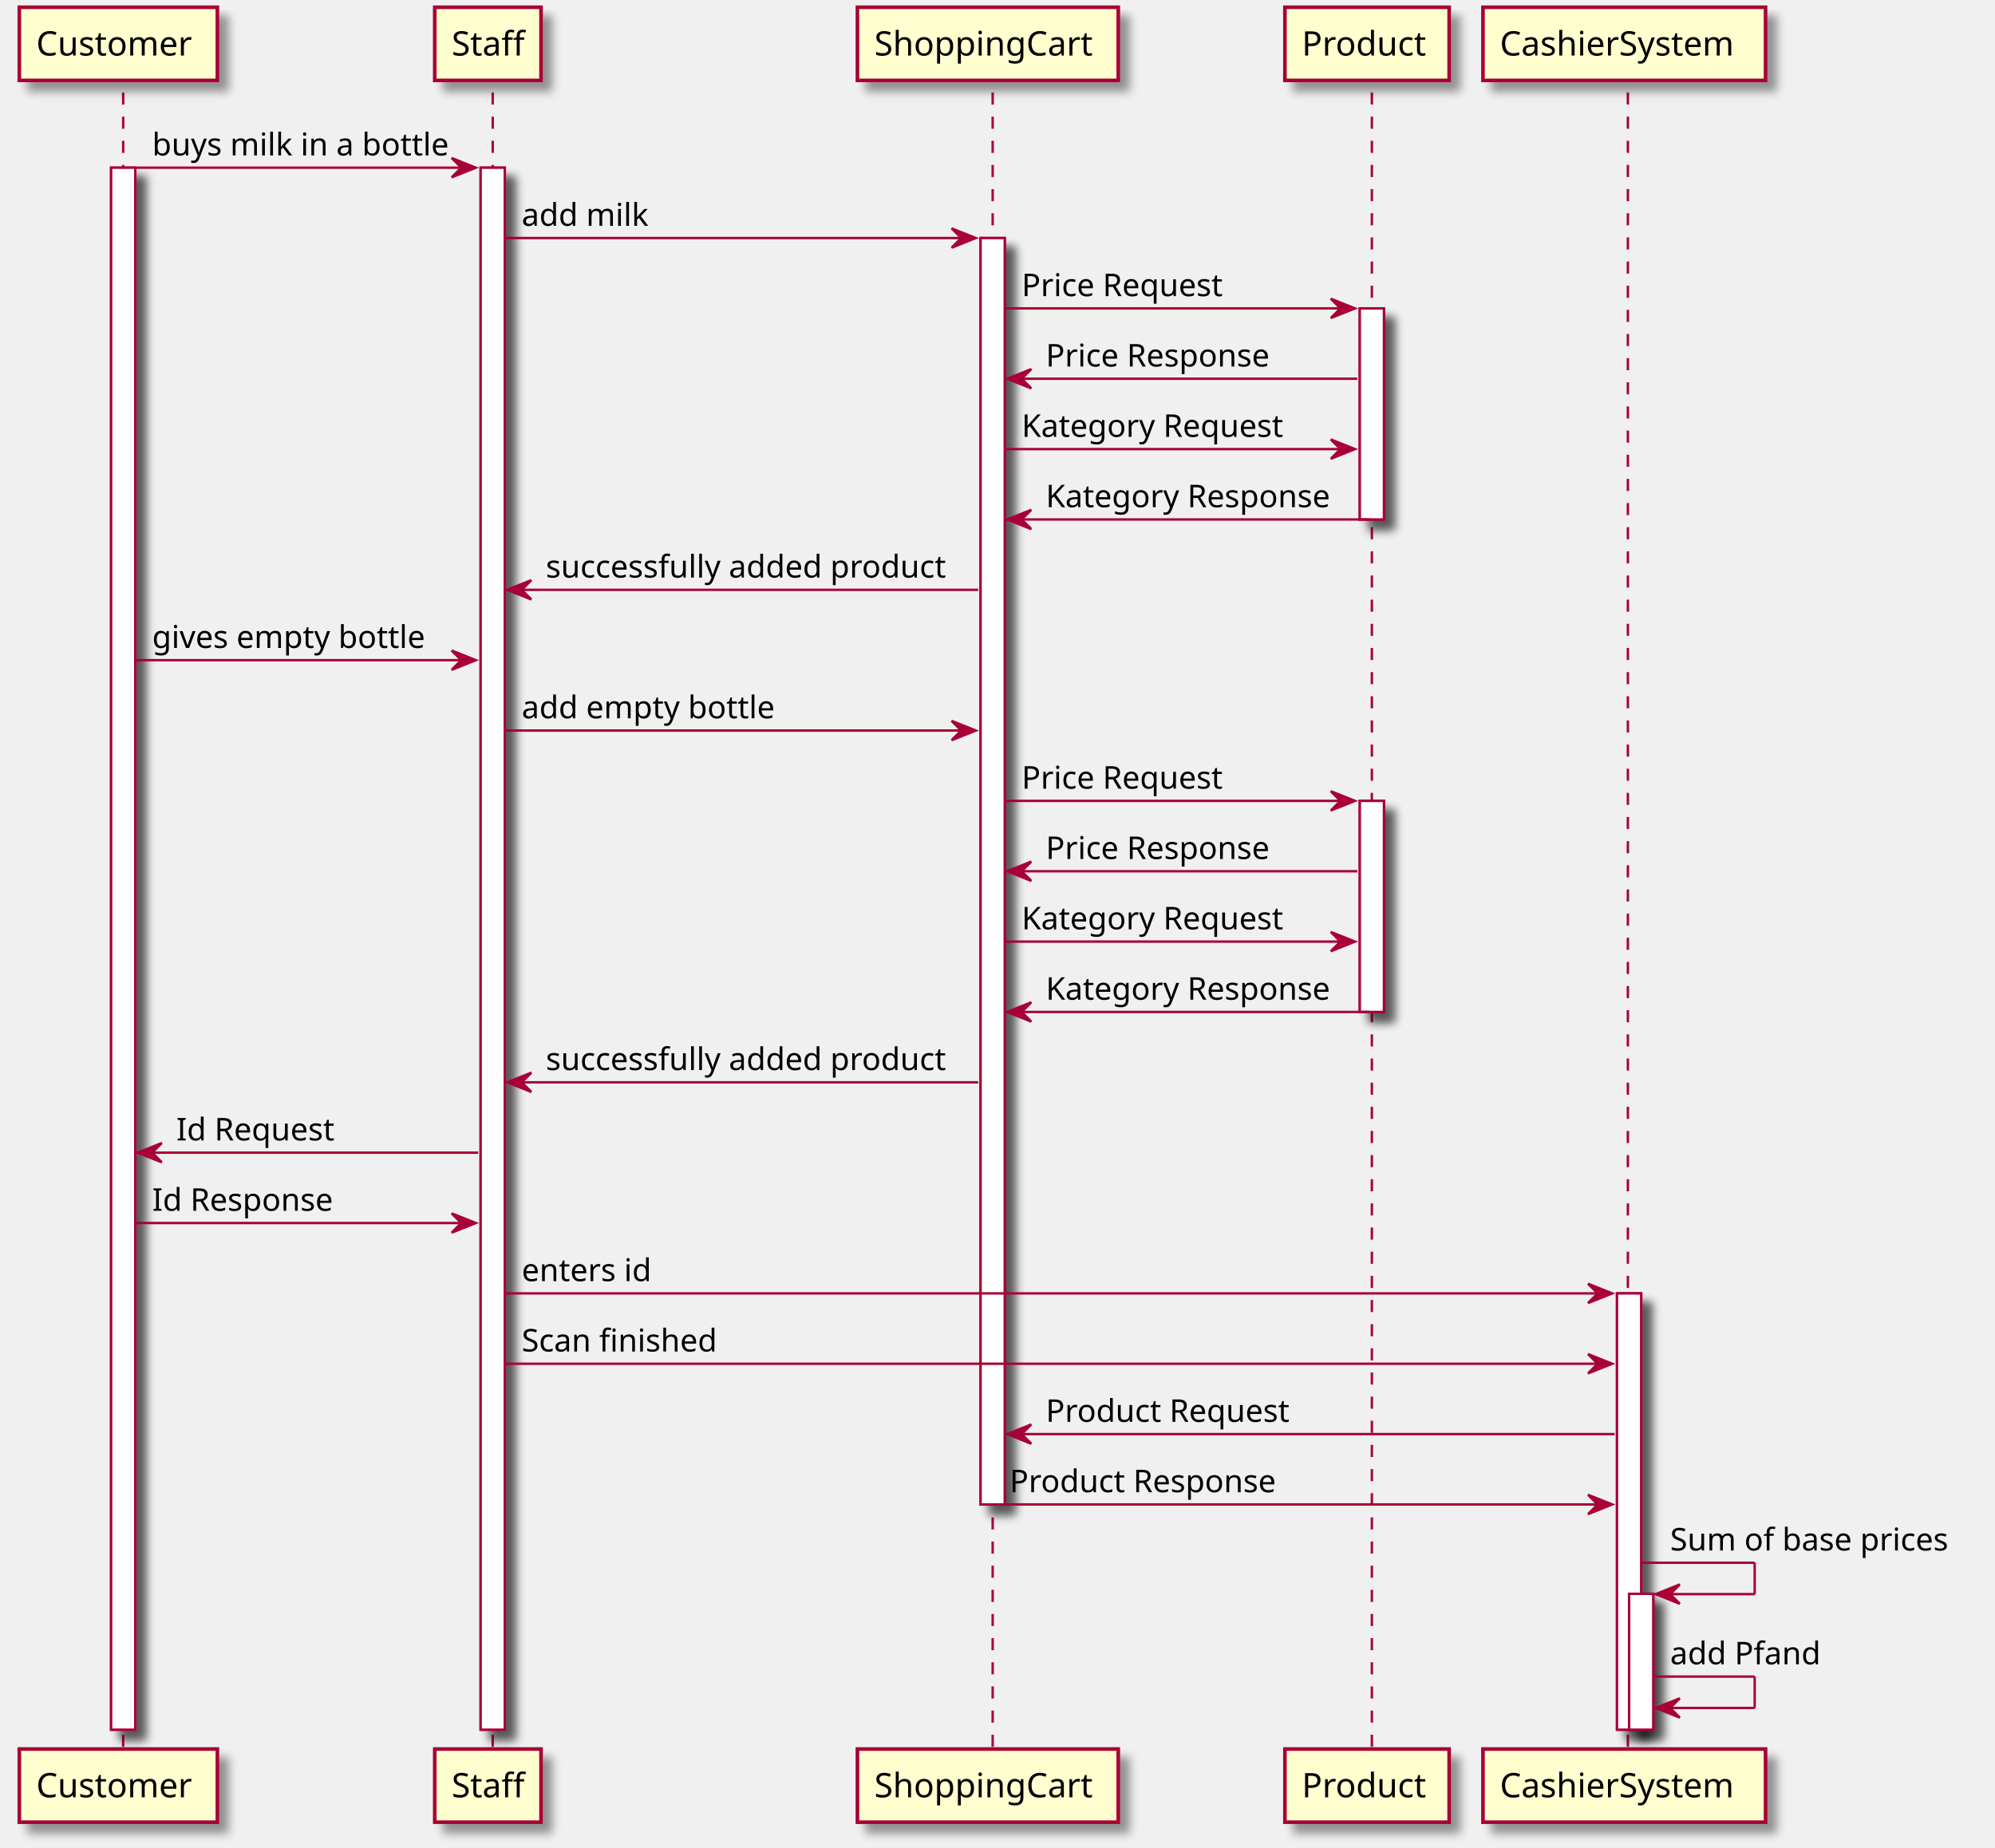
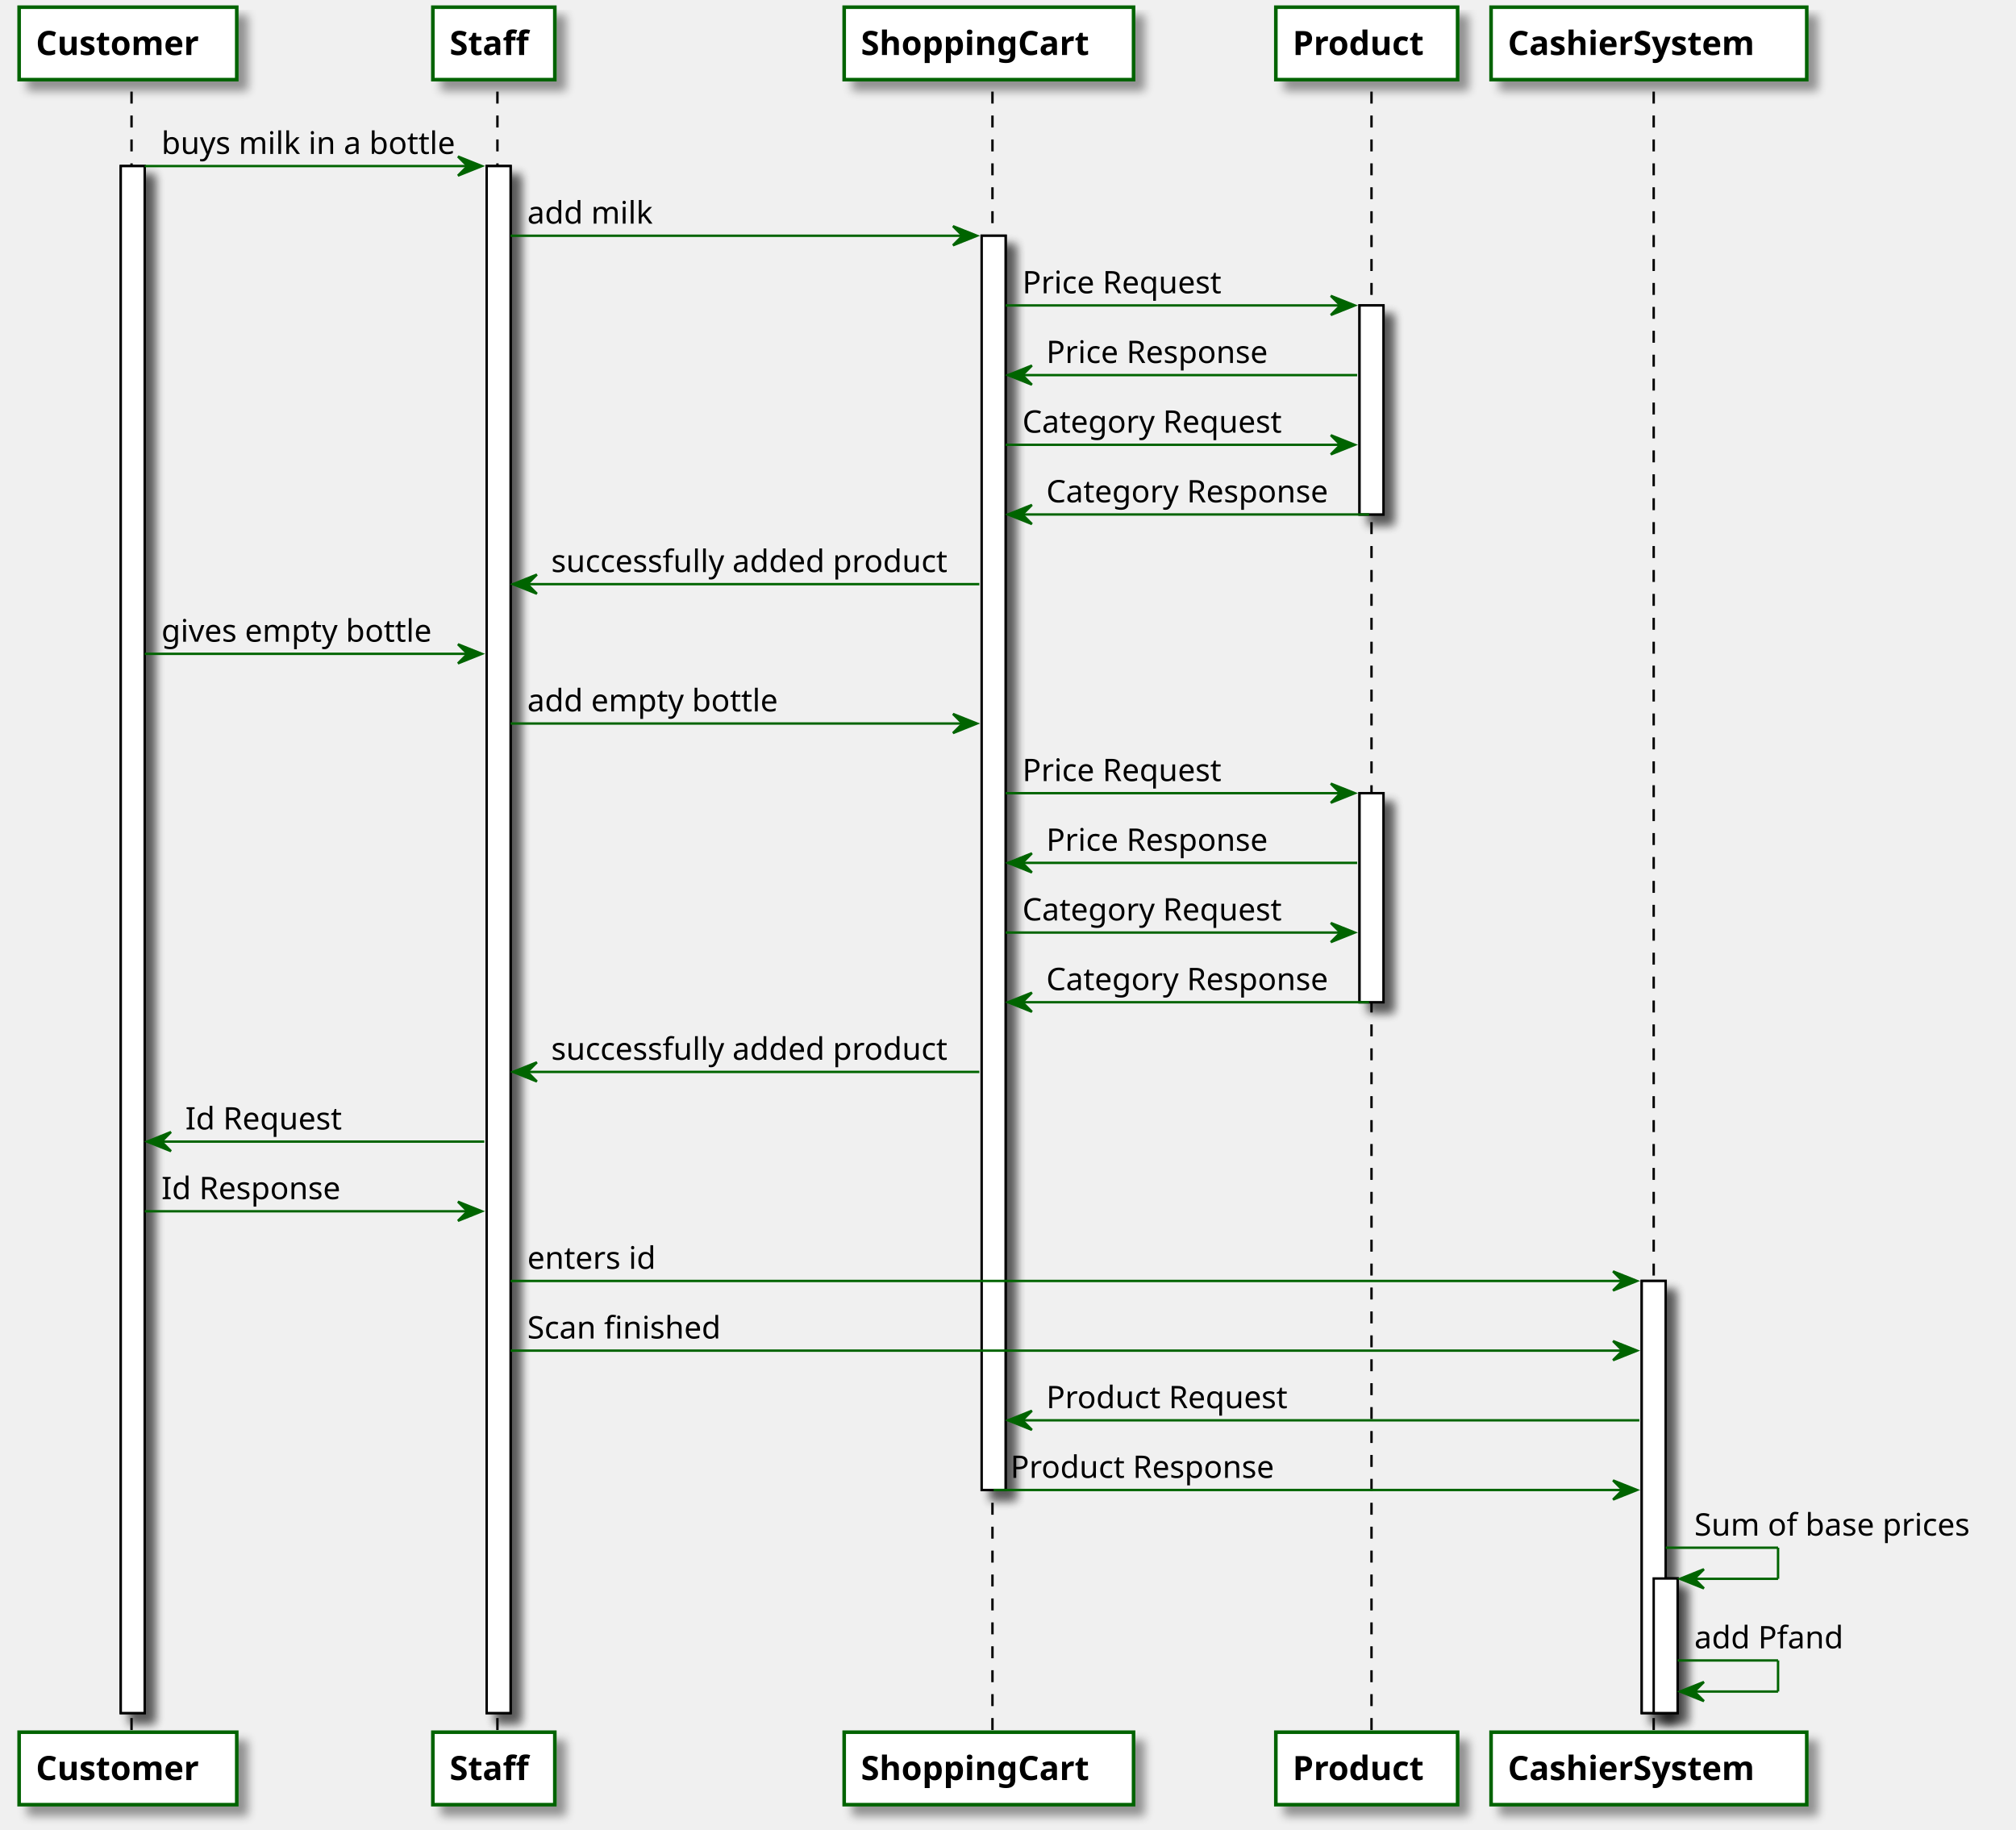
- <svg xmlns="http://www.w3.org/2000/svg" contentScriptType="application/ecmascript" contentStyleType="text/css" height="765px" preserveAspectRatio="none" style="width:826px;height:765px;" version="1.1" viewBox="0 0 826 765" width="826px" zoomAndPan="magnify">
+ <svg xmlns="http://www.w3.org/2000/svg" contentScriptType="application/ecmascript" contentStyleType="text/css" height="765px" preserveAspectRatio="none" style="width:843px;height:765px;" version="1.1" viewBox="0 0 843 765" width="843px" zoomAndPan="magnify">
  <defs>
-     <filter height="300%" id="f18unn4ul363xa" width="300%" x="-1" y="-1">
+     <filter height="300%" id="f148sjga8e559p" width="300%" x="-1" y="-1">
      <feGaussianBlur result="blurOut" stdDeviation="2.0" />
      <feColorMatrix in="blurOut" result="blurOut2" type="matrix" values="0 0 0 0 0 0 0 0 0 0 0 0 0 0 0 0 0 0 .4 0" />
      <feOffset dx="4.0" dy="4.0" in="blurOut2" result="blurOut3" />
      <feBlend in="SourceGraphic" in2="blurOut3" mode="normal" />
    </filter>
  </defs>
  <g>
-     <rect fill="#FFFFFF" filter="url(#f18unn4ul363xa)" height="646.789" style="stroke: #A80036; stroke-width: 1.0;" width="10" x="46" y="69.43" />
-     <rect fill="#FFFFFF" filter="url(#f18unn4ul363xa)" height="646.789" style="stroke: #A80036; stroke-width: 1.0;" width="10" x="199" y="69.43" />
-     <rect fill="#FFFFFF" filter="url(#f18unn4ul363xa)" height="524.391" style="stroke: #A80036; stroke-width: 1.0;" width="10" x="406" y="98.562" />
-     <rect fill="#FFFFFF" filter="url(#f18unn4ul363xa)" height="87.398" style="stroke: #A80036; stroke-width: 1.0;" width="10" x="563" y="127.695" />
-     <rect fill="#FFFFFF" filter="url(#f18unn4ul363xa)" height="87.398" style="stroke: #A80036; stroke-width: 1.0;" width="10" x="563" y="331.625" />
-     <rect fill="#FFFFFF" filter="url(#f18unn4ul363xa)" height="180.664" style="stroke: #A80036; stroke-width: 1.0;" width="10" x="669.5" y="535.555" />
-     <rect fill="#FFFFFF" filter="url(#f18unn4ul363xa)" height="56.266" style="stroke: #A80036; stroke-width: 1.0;" width="10" x="674.5" y="659.953" />
-     <line style="stroke: #A80036; stroke-width: 1.0; stroke-dasharray: 5.0,5.0;" x1="51" x2="51" y1="38.297" y2="725.219" />
-     <line style="stroke: #A80036; stroke-width: 1.0; stroke-dasharray: 5.0,5.0;" x1="204" x2="204" y1="38.297" y2="725.219" />
-     <line style="stroke: #A80036; stroke-width: 1.0; stroke-dasharray: 5.0,5.0;" x1="411" x2="411" y1="38.297" y2="725.219" />
-     <line style="stroke: #A80036; stroke-width: 1.0; stroke-dasharray: 5.0,5.0;" x1="568" x2="568" y1="38.297" y2="725.219" />
-     <line style="stroke: #A80036; stroke-width: 1.0; stroke-dasharray: 5.0,5.0;" x1="674" x2="674" y1="38.297" y2="725.219" />
-     <rect fill="#FEFECE" filter="url(#f18unn4ul363xa)" height="30.297" style="stroke: #A80036; stroke-width: 1.5;" width="82" x="8" y="3" />
-     <text fill="#000000" font-family="sans-serif" font-size="14" lengthAdjust="spacingAndGlyphs" textLength="68" x="15" y="22.995">Customer</text>
-     <rect fill="#FEFECE" filter="url(#f18unn4ul363xa)" height="30.297" style="stroke: #A80036; stroke-width: 1.5;" width="82" x="8" y="724.219" />
-     <text fill="#000000" font-family="sans-serif" font-size="14" lengthAdjust="spacingAndGlyphs" textLength="68" x="15" y="744.214">Customer</text>
-     <rect fill="#FEFECE" filter="url(#f18unn4ul363xa)" height="30.297" style="stroke: #A80036; stroke-width: 1.5;" width="44" x="180" y="3" />
-     <text fill="#000000" font-family="sans-serif" font-size="14" lengthAdjust="spacingAndGlyphs" textLength="30" x="187" y="22.995">Staff</text>
-     <rect fill="#FEFECE" filter="url(#f18unn4ul363xa)" height="30.297" style="stroke: #A80036; stroke-width: 1.5;" width="44" x="180" y="724.219" />
-     <text fill="#000000" font-family="sans-serif" font-size="14" lengthAdjust="spacingAndGlyphs" textLength="30" x="187" y="744.214">Staff</text>
-     <rect fill="#FEFECE" filter="url(#f18unn4ul363xa)" height="30.297" style="stroke: #A80036; stroke-width: 1.5;" width="108" x="355" y="3" />
-     <text fill="#000000" font-family="sans-serif" font-size="14" lengthAdjust="spacingAndGlyphs" textLength="94" x="362" y="22.995">ShoppingCart</text>
-     <rect fill="#FEFECE" filter="url(#f18unn4ul363xa)" height="30.297" style="stroke: #A80036; stroke-width: 1.5;" width="108" x="355" y="724.219" />
-     <text fill="#000000" font-family="sans-serif" font-size="14" lengthAdjust="spacingAndGlyphs" textLength="94" x="362" y="744.214">ShoppingCart</text>
-     <rect fill="#FEFECE" filter="url(#f18unn4ul363xa)" height="30.297" style="stroke: #A80036; stroke-width: 1.5;" width="68" x="532" y="3" />
-     <text fill="#000000" font-family="sans-serif" font-size="14" lengthAdjust="spacingAndGlyphs" textLength="54" x="539" y="22.995">Product</text>
-     <rect fill="#FEFECE" filter="url(#f18unn4ul363xa)" height="30.297" style="stroke: #A80036; stroke-width: 1.5;" width="68" x="532" y="724.219" />
-     <text fill="#000000" font-family="sans-serif" font-size="14" lengthAdjust="spacingAndGlyphs" textLength="54" x="539" y="744.214">Product</text>
-     <rect fill="#FEFECE" filter="url(#f18unn4ul363xa)" height="30.297" style="stroke: #A80036; stroke-width: 1.5;" width="117" x="614" y="3" />
-     <text fill="#000000" font-family="sans-serif" font-size="14" lengthAdjust="spacingAndGlyphs" textLength="103" x="621" y="22.995">CashierSystem</text>
-     <rect fill="#FEFECE" filter="url(#f18unn4ul363xa)" height="30.297" style="stroke: #A80036; stroke-width: 1.5;" width="117" x="614" y="724.219" />
-     <text fill="#000000" font-family="sans-serif" font-size="14" lengthAdjust="spacingAndGlyphs" textLength="103" x="621" y="744.214">CashierSystem</text>
-     <rect fill="#FFFFFF" filter="url(#f18unn4ul363xa)" height="646.789" style="stroke: #A80036; stroke-width: 1.0;" width="10" x="46" y="69.43" />
-     <rect fill="#FFFFFF" filter="url(#f18unn4ul363xa)" height="646.789" style="stroke: #A80036; stroke-width: 1.0;" width="10" x="199" y="69.43" />
-     <rect fill="#FFFFFF" filter="url(#f18unn4ul363xa)" height="524.391" style="stroke: #A80036; stroke-width: 1.0;" width="10" x="406" y="98.562" />
-     <rect fill="#FFFFFF" filter="url(#f18unn4ul363xa)" height="87.398" style="stroke: #A80036; stroke-width: 1.0;" width="10" x="563" y="127.695" />
-     <rect fill="#FFFFFF" filter="url(#f18unn4ul363xa)" height="87.398" style="stroke: #A80036; stroke-width: 1.0;" width="10" x="563" y="331.625" />
-     <rect fill="#FFFFFF" filter="url(#f18unn4ul363xa)" height="180.664" style="stroke: #A80036; stroke-width: 1.0;" width="10" x="669.5" y="535.555" />
-     <rect fill="#FFFFFF" filter="url(#f18unn4ul363xa)" height="56.266" style="stroke: #A80036; stroke-width: 1.0;" width="10" x="674.5" y="659.953" />
-     <polygon fill="#A80036" points="187,65.43,197,69.43,187,73.43,191,69.43" style="stroke: #A80036; stroke-width: 1.0;" />
-     <line style="stroke: #A80036; stroke-width: 1.0;" x1="56" x2="193" y1="69.43" y2="69.43" />
-     <text fill="#000000" font-family="sans-serif" font-size="13" lengthAdjust="spacingAndGlyphs" textLength="128" x="63" y="64.364">buys milk in a bottle</text>
-     <polygon fill="#A80036" points="394,94.562,404,98.562,394,102.562,398,98.562" style="stroke: #A80036; stroke-width: 1.0;" />
-     <line style="stroke: #A80036; stroke-width: 1.0;" x1="209" x2="400" y1="98.562" y2="98.562" />
-     <text fill="#000000" font-family="sans-serif" font-size="13" lengthAdjust="spacingAndGlyphs" textLength="54" x="216" y="93.497">add milk</text>
-     <polygon fill="#A80036" points="551,123.695,561,127.695,551,131.695,555,127.695" style="stroke: #A80036; stroke-width: 1.0;" />
-     <line style="stroke: #A80036; stroke-width: 1.0;" x1="416" x2="557" y1="127.695" y2="127.695" />
-     <text fill="#000000" font-family="sans-serif" font-size="13" lengthAdjust="spacingAndGlyphs" textLength="87" x="423" y="122.629">Price Request</text>
-     <polygon fill="#A80036" points="427,152.828,417,156.828,427,160.828,423,156.828" style="stroke: #A80036; stroke-width: 1.0;" />
-     <line style="stroke: #A80036; stroke-width: 1.0;" x1="421" x2="562" y1="156.828" y2="156.828" />
-     <text fill="#000000" font-family="sans-serif" font-size="13" lengthAdjust="spacingAndGlyphs" textLength="97" x="433" y="151.762">Price Response</text>
-     <polygon fill="#A80036" points="551,181.961,561,185.961,551,189.961,555,185.961" style="stroke: #A80036; stroke-width: 1.0;" />
-     <line style="stroke: #A80036; stroke-width: 1.0;" x1="416" x2="557" y1="185.961" y2="185.961" />
-     <text fill="#000000" font-family="sans-serif" font-size="13" lengthAdjust="spacingAndGlyphs" textLength="113" x="423" y="180.895">Kategory Request</text>
-     <polygon fill="#A80036" points="427,211.094,417,215.094,427,219.094,423,215.094" style="stroke: #A80036; stroke-width: 1.0;" />
-     <line style="stroke: #A80036; stroke-width: 1.0;" x1="421" x2="567" y1="215.094" y2="215.094" />
-     <text fill="#000000" font-family="sans-serif" font-size="13" lengthAdjust="spacingAndGlyphs" textLength="123" x="433" y="210.028">Kategory Response</text>
-     <polygon fill="#A80036" points="220,240.227,210,244.227,220,248.227,216,244.227" style="stroke: #A80036; stroke-width: 1.0;" />
-     <line style="stroke: #A80036; stroke-width: 1.0;" x1="214" x2="405" y1="244.227" y2="244.227" />
-     <text fill="#000000" font-family="sans-serif" font-size="13" lengthAdjust="spacingAndGlyphs" textLength="173" x="226" y="239.161">successfully added product</text>
-     <polygon fill="#A80036" points="187,269.359,197,273.359,187,277.359,191,273.359" style="stroke: #A80036; stroke-width: 1.0;" />
-     <line style="stroke: #A80036; stroke-width: 1.0;" x1="56" x2="193" y1="273.359" y2="273.359" />
-     <text fill="#000000" font-family="sans-serif" font-size="13" lengthAdjust="spacingAndGlyphs" textLength="119" x="63" y="268.293">gives empty bottle</text>
-     <polygon fill="#A80036" points="394,298.492,404,302.492,394,306.492,398,302.492" style="stroke: #A80036; stroke-width: 1.0;" />
-     <line style="stroke: #A80036; stroke-width: 1.0;" x1="209" x2="400" y1="302.492" y2="302.492" />
-     <text fill="#000000" font-family="sans-serif" font-size="13" lengthAdjust="spacingAndGlyphs" textLength="110" x="216" y="297.426">add empty bottle</text>
-     <polygon fill="#A80036" points="551,327.625,561,331.625,551,335.625,555,331.625" style="stroke: #A80036; stroke-width: 1.0;" />
-     <line style="stroke: #A80036; stroke-width: 1.0;" x1="416" x2="557" y1="331.625" y2="331.625" />
-     <text fill="#000000" font-family="sans-serif" font-size="13" lengthAdjust="spacingAndGlyphs" textLength="87" x="423" y="326.559">Price Request</text>
-     <polygon fill="#A80036" points="427,356.758,417,360.758,427,364.758,423,360.758" style="stroke: #A80036; stroke-width: 1.0;" />
-     <line style="stroke: #A80036; stroke-width: 1.0;" x1="421" x2="562" y1="360.758" y2="360.758" />
-     <text fill="#000000" font-family="sans-serif" font-size="13" lengthAdjust="spacingAndGlyphs" textLength="97" x="433" y="355.692">Price Response</text>
-     <polygon fill="#A80036" points="551,385.891,561,389.891,551,393.891,555,389.891" style="stroke: #A80036; stroke-width: 1.0;" />
-     <line style="stroke: #A80036; stroke-width: 1.0;" x1="416" x2="557" y1="389.891" y2="389.891" />
-     <text fill="#000000" font-family="sans-serif" font-size="13" lengthAdjust="spacingAndGlyphs" textLength="113" x="423" y="384.825">Kategory Request</text>
-     <polygon fill="#A80036" points="427,415.023,417,419.023,427,423.023,423,419.023" style="stroke: #A80036; stroke-width: 1.0;" />
-     <line style="stroke: #A80036; stroke-width: 1.0;" x1="421" x2="567" y1="419.023" y2="419.023" />
-     <text fill="#000000" font-family="sans-serif" font-size="13" lengthAdjust="spacingAndGlyphs" textLength="123" x="433" y="413.957">Kategory Response</text>
-     <polygon fill="#A80036" points="220,444.156,210,448.156,220,452.156,216,448.156" style="stroke: #A80036; stroke-width: 1.0;" />
-     <line style="stroke: #A80036; stroke-width: 1.0;" x1="214" x2="405" y1="448.156" y2="448.156" />
-     <text fill="#000000" font-family="sans-serif" font-size="13" lengthAdjust="spacingAndGlyphs" textLength="173" x="226" y="443.09">successfully added product</text>
-     <polygon fill="#A80036" points="67,473.289,57,477.289,67,481.289,63,477.289" style="stroke: #A80036; stroke-width: 1.0;" />
-     <line style="stroke: #A80036; stroke-width: 1.0;" x1="61" x2="198" y1="477.289" y2="477.289" />
-     <text fill="#000000" font-family="sans-serif" font-size="13" lengthAdjust="spacingAndGlyphs" textLength="67" x="73" y="472.223">Id Request</text>
-     <polygon fill="#A80036" points="187,502.422,197,506.422,187,510.422,191,506.422" style="stroke: #A80036; stroke-width: 1.0;" />
-     <line style="stroke: #A80036; stroke-width: 1.0;" x1="56" x2="193" y1="506.422" y2="506.422" />
-     <text fill="#000000" font-family="sans-serif" font-size="13" lengthAdjust="spacingAndGlyphs" textLength="77" x="63" y="501.356">Id Response</text>
-     <polygon fill="#A80036" points="657.5,531.555,667.5,535.555,657.5,539.555,661.5,535.555" style="stroke: #A80036; stroke-width: 1.0;" />
-     <line style="stroke: #A80036; stroke-width: 1.0;" x1="209" x2="663.5" y1="535.555" y2="535.555" />
-     <text fill="#000000" font-family="sans-serif" font-size="13" lengthAdjust="spacingAndGlyphs" textLength="56" x="216" y="530.489">enters id</text>
-     <polygon fill="#A80036" points="657.5,560.688,667.5,564.688,657.5,568.688,661.5,564.688" style="stroke: #A80036; stroke-width: 1.0;" />
-     <line style="stroke: #A80036; stroke-width: 1.0;" x1="209" x2="663.5" y1="564.688" y2="564.688" />
-     <text fill="#000000" font-family="sans-serif" font-size="13" lengthAdjust="spacingAndGlyphs" textLength="85" x="216" y="559.622">Scan finished</text>
-     <polygon fill="#A80036" points="427,589.82,417,593.82,427,597.82,423,593.82" style="stroke: #A80036; stroke-width: 1.0;" />
-     <line style="stroke: #A80036; stroke-width: 1.0;" x1="421" x2="668.5" y1="593.82" y2="593.82" />
-     <text fill="#000000" font-family="sans-serif" font-size="13" lengthAdjust="spacingAndGlyphs" textLength="105" x="433" y="588.754">Product Request</text>
-     <polygon fill="#A80036" points="657.5,618.953,667.5,622.953,657.5,626.953,661.5,622.953" style="stroke: #A80036; stroke-width: 1.0;" />
-     <line style="stroke: #A80036; stroke-width: 1.0;" x1="411" x2="663.5" y1="622.953" y2="622.953" />
-     <text fill="#000000" font-family="sans-serif" font-size="13" lengthAdjust="spacingAndGlyphs" textLength="115" x="418" y="617.887">Product Response</text>
-     <line style="stroke: #A80036; stroke-width: 1.0;" x1="679.5" x2="726.5" y1="647.086" y2="647.086" />
-     <line style="stroke: #A80036; stroke-width: 1.0;" x1="726.5" x2="726.5" y1="647.086" y2="660.086" />
-     <line style="stroke: #A80036; stroke-width: 1.0;" x1="685.5" x2="726.5" y1="660.086" y2="660.086" />
-     <polygon fill="#A80036" points="695.5,656.086,685.5,660.086,695.5,664.086,691.5,660.086" style="stroke: #A80036; stroke-width: 1.0;" />
-     <text fill="#000000" font-family="sans-serif" font-size="13" lengthAdjust="spacingAndGlyphs" textLength="123" x="691.5" y="642.02">Sum of base prices</text>
-     <line style="stroke: #A80036; stroke-width: 1.0;" x1="684.5" x2="726.5" y1="694.219" y2="694.219" />
-     <line style="stroke: #A80036; stroke-width: 1.0;" x1="726.5" x2="726.5" y1="694.219" y2="707.219" />
-     <line style="stroke: #A80036; stroke-width: 1.0;" x1="685.5" x2="726.5" y1="707.219" y2="707.219" />
-     <polygon fill="#A80036" points="695.5,703.219,685.5,707.219,695.5,711.219,691.5,707.219" style="stroke: #A80036; stroke-width: 1.0;" />
-     <text fill="#000000" font-family="sans-serif" font-size="13" lengthAdjust="spacingAndGlyphs" textLength="64" x="691.5" y="689.153">add Pfand</text>
+     <rect fill="#FFFFFF" filter="url(#f148sjga8e559p)" height="646.789" style="stroke: #000000; stroke-width: 1.0;" width="10" x="50.5" y="69.43" />
+     <rect fill="#FFFFFF" filter="url(#f148sjga8e559p)" height="646.789" style="stroke: #000000; stroke-width: 1.0;" width="10" x="203.5" y="69.43" />
+     <rect fill="#FFFFFF" filter="url(#f148sjga8e559p)" height="524.391" style="stroke: #000000; stroke-width: 1.0;" width="10" x="410.5" y="98.562" />
+     <rect fill="#FFFFFF" filter="url(#f148sjga8e559p)" height="87.398" style="stroke: #000000; stroke-width: 1.0;" width="10" x="568.5" y="127.695" />
+     <rect fill="#FFFFFF" filter="url(#f148sjga8e559p)" height="87.398" style="stroke: #000000; stroke-width: 1.0;" width="10" x="568.5" y="331.625" />
+     <rect fill="#FFFFFF" filter="url(#f148sjga8e559p)" height="180.664" style="stroke: #000000; stroke-width: 1.0;" width="10" x="686.5" y="535.555" />
+     <rect fill="#FFFFFF" filter="url(#f148sjga8e559p)" height="56.266" style="stroke: #000000; stroke-width: 1.0;" width="10" x="691.5" y="659.953" />
+     <line style="stroke: #000000; stroke-width: 1.0; stroke-dasharray: 5.0,5.0;" x1="55" x2="55" y1="38.297" y2="725.219" />
+     <line style="stroke: #000000; stroke-width: 1.0; stroke-dasharray: 5.0,5.0;" x1="208" x2="208" y1="38.297" y2="725.219" />
+     <line style="stroke: #000000; stroke-width: 1.0; stroke-dasharray: 5.0,5.0;" x1="415" x2="415" y1="38.297" y2="725.219" />
+     <line style="stroke: #000000; stroke-width: 1.0; stroke-dasharray: 5.0,5.0;" x1="573.5" x2="573.5" y1="38.297" y2="725.219" />
+     <line style="stroke: #000000; stroke-width: 1.0; stroke-dasharray: 5.0,5.0;" x1="691.5" x2="691.5" y1="38.297" y2="725.219" />
+     <rect fill="#FFFFFF" filter="url(#f148sjga8e559p)" height="30.297" style="stroke: #006400; stroke-width: 1.5;" width="91" x="8" y="3" />
+     <text fill="#000000" font-family="sans-serif" font-size="14" font-weight="bold" lengthAdjust="spacingAndGlyphs" textLength="77" x="15" y="22.995">Customer</text>
+     <rect fill="#FFFFFF" filter="url(#f148sjga8e559p)" height="30.297" style="stroke: #006400; stroke-width: 1.5;" width="91" x="8" y="724.219" />
+     <text fill="#000000" font-family="sans-serif" font-size="14" font-weight="bold" lengthAdjust="spacingAndGlyphs" textLength="77" x="15" y="744.214">Customer</text>
+     <rect fill="#FFFFFF" filter="url(#f148sjga8e559p)" height="30.297" style="stroke: #006400; stroke-width: 1.5;" width="51" x="181" y="3" />
+     <text fill="#000000" font-family="sans-serif" font-size="14" font-weight="bold" lengthAdjust="spacingAndGlyphs" textLength="37" x="188" y="22.995">Staff</text>
+     <rect fill="#FFFFFF" filter="url(#f148sjga8e559p)" height="30.297" style="stroke: #006400; stroke-width: 1.5;" width="51" x="181" y="724.219" />
+     <text fill="#000000" font-family="sans-serif" font-size="14" font-weight="bold" lengthAdjust="spacingAndGlyphs" textLength="37" x="188" y="744.214">Staff</text>
+     <rect fill="#FFFFFF" filter="url(#f148sjga8e559p)" height="30.297" style="stroke: #006400; stroke-width: 1.5;" width="121" x="353" y="3" />
+     <text fill="#000000" font-family="sans-serif" font-size="14" font-weight="bold" lengthAdjust="spacingAndGlyphs" textLength="107" x="360" y="22.995">ShoppingCart</text>
+     <rect fill="#FFFFFF" filter="url(#f148sjga8e559p)" height="30.297" style="stroke: #006400; stroke-width: 1.5;" width="121" x="353" y="724.219" />
+     <text fill="#000000" font-family="sans-serif" font-size="14" font-weight="bold" lengthAdjust="spacingAndGlyphs" textLength="107" x="360" y="744.214">ShoppingCart</text>
+     <rect fill="#FFFFFF" filter="url(#f148sjga8e559p)" height="30.297" style="stroke: #006400; stroke-width: 1.5;" width="76" x="533.5" y="3" />
+     <text fill="#000000" font-family="sans-serif" font-size="14" font-weight="bold" lengthAdjust="spacingAndGlyphs" textLength="62" x="540.5" y="22.995">Product</text>
+     <rect fill="#FFFFFF" filter="url(#f148sjga8e559p)" height="30.297" style="stroke: #006400; stroke-width: 1.5;" width="76" x="533.5" y="724.219" />
+     <text fill="#000000" font-family="sans-serif" font-size="14" font-weight="bold" lengthAdjust="spacingAndGlyphs" textLength="62" x="540.5" y="744.214">Product</text>
+     <rect fill="#FFFFFF" filter="url(#f148sjga8e559p)" height="30.297" style="stroke: #006400; stroke-width: 1.5;" width="132" x="623.5" y="3" />
+     <text fill="#000000" font-family="sans-serif" font-size="14" font-weight="bold" lengthAdjust="spacingAndGlyphs" textLength="118" x="630.5" y="22.995">CashierSystem</text>
+     <rect fill="#FFFFFF" filter="url(#f148sjga8e559p)" height="30.297" style="stroke: #006400; stroke-width: 1.5;" width="132" x="623.5" y="724.219" />
+     <text fill="#000000" font-family="sans-serif" font-size="14" font-weight="bold" lengthAdjust="spacingAndGlyphs" textLength="118" x="630.5" y="744.214">CashierSystem</text>
+     <rect fill="#FFFFFF" filter="url(#f148sjga8e559p)" height="646.789" style="stroke: #000000; stroke-width: 1.0;" width="10" x="50.5" y="69.43" />
+     <rect fill="#FFFFFF" filter="url(#f148sjga8e559p)" height="646.789" style="stroke: #000000; stroke-width: 1.0;" width="10" x="203.5" y="69.43" />
+     <rect fill="#FFFFFF" filter="url(#f148sjga8e559p)" height="524.391" style="stroke: #000000; stroke-width: 1.0;" width="10" x="410.5" y="98.562" />
+     <rect fill="#FFFFFF" filter="url(#f148sjga8e559p)" height="87.398" style="stroke: #000000; stroke-width: 1.0;" width="10" x="568.5" y="127.695" />
+     <rect fill="#FFFFFF" filter="url(#f148sjga8e559p)" height="87.398" style="stroke: #000000; stroke-width: 1.0;" width="10" x="568.5" y="331.625" />
+     <rect fill="#FFFFFF" filter="url(#f148sjga8e559p)" height="180.664" style="stroke: #000000; stroke-width: 1.0;" width="10" x="686.5" y="535.555" />
+     <rect fill="#FFFFFF" filter="url(#f148sjga8e559p)" height="56.266" style="stroke: #000000; stroke-width: 1.0;" width="10" x="691.5" y="659.953" />
+     <polygon fill="#006400" points="191.5,65.43,201.5,69.43,191.5,73.43,195.5,69.43" style="stroke: #006400; stroke-width: 1.0;" />
+     <line style="stroke: #006400; stroke-width: 1.0;" x1="60.5" x2="197.5" y1="69.43" y2="69.43" />
+     <text fill="#000000" font-family="sans-serif" font-size="13" lengthAdjust="spacingAndGlyphs" textLength="128" x="67.5" y="64.364">buys milk in a bottle</text>
+     <polygon fill="#006400" points="398.5,94.562,408.5,98.562,398.5,102.562,402.5,98.562" style="stroke: #006400; stroke-width: 1.0;" />
+     <line style="stroke: #006400; stroke-width: 1.0;" x1="213.5" x2="404.5" y1="98.562" y2="98.562" />
+     <text fill="#000000" font-family="sans-serif" font-size="13" lengthAdjust="spacingAndGlyphs" textLength="54" x="220.5" y="93.497">add milk</text>
+     <polygon fill="#006400" points="556.5,123.695,566.5,127.695,556.5,131.695,560.5,127.695" style="stroke: #006400; stroke-width: 1.0;" />
+     <line style="stroke: #006400; stroke-width: 1.0;" x1="420.5" x2="562.5" y1="127.695" y2="127.695" />
+     <text fill="#000000" font-family="sans-serif" font-size="13" lengthAdjust="spacingAndGlyphs" textLength="87" x="427.5" y="122.629">Price Request</text>
+     <polygon fill="#006400" points="431.5,152.828,421.5,156.828,431.5,160.828,427.5,156.828" style="stroke: #006400; stroke-width: 1.0;" />
+     <line style="stroke: #006400; stroke-width: 1.0;" x1="425.5" x2="567.5" y1="156.828" y2="156.828" />
+     <text fill="#000000" font-family="sans-serif" font-size="13" lengthAdjust="spacingAndGlyphs" textLength="97" x="437.5" y="151.762">Price Response</text>
+     <polygon fill="#006400" points="556.5,181.961,566.5,185.961,556.5,189.961,560.5,185.961" style="stroke: #006400; stroke-width: 1.0;" />
+     <line style="stroke: #006400; stroke-width: 1.0;" x1="420.5" x2="562.5" y1="185.961" y2="185.961" />
+     <text fill="#000000" font-family="sans-serif" font-size="13" lengthAdjust="spacingAndGlyphs" textLength="114" x="427.5" y="180.895">Category Request</text>
+     <polygon fill="#006400" points="431.5,211.094,421.5,215.094,431.5,219.094,427.5,215.094" style="stroke: #006400; stroke-width: 1.0;" />
+     <line style="stroke: #006400; stroke-width: 1.0;" x1="425.5" x2="572.5" y1="215.094" y2="215.094" />
+     <text fill="#000000" font-family="sans-serif" font-size="13" lengthAdjust="spacingAndGlyphs" textLength="124" x="437.5" y="210.028">Category Response</text>
+     <polygon fill="#006400" points="224.5,240.227,214.5,244.227,224.5,248.227,220.5,244.227" style="stroke: #006400; stroke-width: 1.0;" />
+     <line style="stroke: #006400; stroke-width: 1.0;" x1="218.5" x2="409.5" y1="244.227" y2="244.227" />
+     <text fill="#000000" font-family="sans-serif" font-size="13" lengthAdjust="spacingAndGlyphs" textLength="173" x="230.5" y="239.161">successfully added product</text>
+     <polygon fill="#006400" points="191.5,269.359,201.5,273.359,191.5,277.359,195.5,273.359" style="stroke: #006400; stroke-width: 1.0;" />
+     <line style="stroke: #006400; stroke-width: 1.0;" x1="60.5" x2="197.5" y1="273.359" y2="273.359" />
+     <text fill="#000000" font-family="sans-serif" font-size="13" lengthAdjust="spacingAndGlyphs" textLength="119" x="67.5" y="268.293">gives empty bottle</text>
+     <polygon fill="#006400" points="398.5,298.492,408.5,302.492,398.5,306.492,402.5,302.492" style="stroke: #006400; stroke-width: 1.0;" />
+     <line style="stroke: #006400; stroke-width: 1.0;" x1="213.5" x2="404.5" y1="302.492" y2="302.492" />
+     <text fill="#000000" font-family="sans-serif" font-size="13" lengthAdjust="spacingAndGlyphs" textLength="110" x="220.5" y="297.426">add empty bottle</text>
+     <polygon fill="#006400" points="556.5,327.625,566.5,331.625,556.5,335.625,560.5,331.625" style="stroke: #006400; stroke-width: 1.0;" />
+     <line style="stroke: #006400; stroke-width: 1.0;" x1="420.5" x2="562.5" y1="331.625" y2="331.625" />
+     <text fill="#000000" font-family="sans-serif" font-size="13" lengthAdjust="spacingAndGlyphs" textLength="87" x="427.5" y="326.559">Price Request</text>
+     <polygon fill="#006400" points="431.5,356.758,421.5,360.758,431.5,364.758,427.5,360.758" style="stroke: #006400; stroke-width: 1.0;" />
+     <line style="stroke: #006400; stroke-width: 1.0;" x1="425.5" x2="567.5" y1="360.758" y2="360.758" />
+     <text fill="#000000" font-family="sans-serif" font-size="13" lengthAdjust="spacingAndGlyphs" textLength="97" x="437.5" y="355.692">Price Response</text>
+     <polygon fill="#006400" points="556.5,385.891,566.5,389.891,556.5,393.891,560.5,389.891" style="stroke: #006400; stroke-width: 1.0;" />
+     <line style="stroke: #006400; stroke-width: 1.0;" x1="420.5" x2="562.5" y1="389.891" y2="389.891" />
+     <text fill="#000000" font-family="sans-serif" font-size="13" lengthAdjust="spacingAndGlyphs" textLength="114" x="427.5" y="384.825">Category Request</text>
+     <polygon fill="#006400" points="431.5,415.023,421.5,419.023,431.5,423.023,427.5,419.023" style="stroke: #006400; stroke-width: 1.0;" />
+     <line style="stroke: #006400; stroke-width: 1.0;" x1="425.5" x2="572.5" y1="419.023" y2="419.023" />
+     <text fill="#000000" font-family="sans-serif" font-size="13" lengthAdjust="spacingAndGlyphs" textLength="124" x="437.5" y="413.957">Category Response</text>
+     <polygon fill="#006400" points="224.5,444.156,214.5,448.156,224.5,452.156,220.5,448.156" style="stroke: #006400; stroke-width: 1.0;" />
+     <line style="stroke: #006400; stroke-width: 1.0;" x1="218.5" x2="409.5" y1="448.156" y2="448.156" />
+     <text fill="#000000" font-family="sans-serif" font-size="13" lengthAdjust="spacingAndGlyphs" textLength="173" x="230.5" y="443.09">successfully added product</text>
+     <polygon fill="#006400" points="71.5,473.289,61.5,477.289,71.5,481.289,67.5,477.289" style="stroke: #006400; stroke-width: 1.0;" />
+     <line style="stroke: #006400; stroke-width: 1.0;" x1="65.5" x2="202.5" y1="477.289" y2="477.289" />
+     <text fill="#000000" font-family="sans-serif" font-size="13" lengthAdjust="spacingAndGlyphs" textLength="67" x="77.5" y="472.223">Id Request</text>
+     <polygon fill="#006400" points="191.5,502.422,201.5,506.422,191.5,510.422,195.5,506.422" style="stroke: #006400; stroke-width: 1.0;" />
+     <line style="stroke: #006400; stroke-width: 1.0;" x1="60.5" x2="197.5" y1="506.422" y2="506.422" />
+     <text fill="#000000" font-family="sans-serif" font-size="13" lengthAdjust="spacingAndGlyphs" textLength="77" x="67.5" y="501.356">Id Response</text>
+     <polygon fill="#006400" points="674.5,531.555,684.5,535.555,674.5,539.555,678.5,535.555" style="stroke: #006400; stroke-width: 1.0;" />
+     <line style="stroke: #006400; stroke-width: 1.0;" x1="213.5" x2="680.5" y1="535.555" y2="535.555" />
+     <text fill="#000000" font-family="sans-serif" font-size="13" lengthAdjust="spacingAndGlyphs" textLength="56" x="220.5" y="530.489">enters id</text>
+     <polygon fill="#006400" points="674.5,560.688,684.5,564.688,674.5,568.688,678.5,564.688" style="stroke: #006400; stroke-width: 1.0;" />
+     <line style="stroke: #006400; stroke-width: 1.0;" x1="213.5" x2="680.5" y1="564.688" y2="564.688" />
+     <text fill="#000000" font-family="sans-serif" font-size="13" lengthAdjust="spacingAndGlyphs" textLength="85" x="220.5" y="559.622">Scan finished</text>
+     <polygon fill="#006400" points="431.5,589.82,421.5,593.82,431.5,597.82,427.5,593.82" style="stroke: #006400; stroke-width: 1.0;" />
+     <line style="stroke: #006400; stroke-width: 1.0;" x1="425.5" x2="685.5" y1="593.82" y2="593.82" />
+     <text fill="#000000" font-family="sans-serif" font-size="13" lengthAdjust="spacingAndGlyphs" textLength="105" x="437.5" y="588.754">Product Request</text>
+     <polygon fill="#006400" points="674.5,618.953,684.5,622.953,674.5,626.953,678.5,622.953" style="stroke: #006400; stroke-width: 1.0;" />
+     <line style="stroke: #006400; stroke-width: 1.0;" x1="415.5" x2="680.5" y1="622.953" y2="622.953" />
+     <text fill="#000000" font-family="sans-serif" font-size="13" lengthAdjust="spacingAndGlyphs" textLength="115" x="422.5" y="617.887">Product Response</text>
+     <line style="stroke: #006400; stroke-width: 1.0;" x1="696.5" x2="743.5" y1="647.086" y2="647.086" />
+     <line style="stroke: #006400; stroke-width: 1.0;" x1="743.5" x2="743.5" y1="647.086" y2="660.086" />
+     <line style="stroke: #006400; stroke-width: 1.0;" x1="702.5" x2="743.5" y1="660.086" y2="660.086" />
+     <polygon fill="#006400" points="712.5,656.086,702.5,660.086,712.5,664.086,708.5,660.086" style="stroke: #006400; stroke-width: 1.0;" />
+     <text fill="#000000" font-family="sans-serif" font-size="13" lengthAdjust="spacingAndGlyphs" textLength="123" x="708.5" y="642.02">Sum of base prices</text>
+     <line style="stroke: #006400; stroke-width: 1.0;" x1="701.5" x2="743.5" y1="694.219" y2="694.219" />
+     <line style="stroke: #006400; stroke-width: 1.0;" x1="743.5" x2="743.5" y1="694.219" y2="707.219" />
+     <line style="stroke: #006400; stroke-width: 1.0;" x1="702.5" x2="743.5" y1="707.219" y2="707.219" />
+     <polygon fill="#006400" points="712.5,703.219,702.5,707.219,712.5,711.219,708.5,707.219" style="stroke: #006400; stroke-width: 1.0;" />
+     <text fill="#000000" font-family="sans-serif" font-size="13" lengthAdjust="spacingAndGlyphs" textLength="64" x="708.5" y="689.153">add Pfand</text>
  </g>
</svg>
